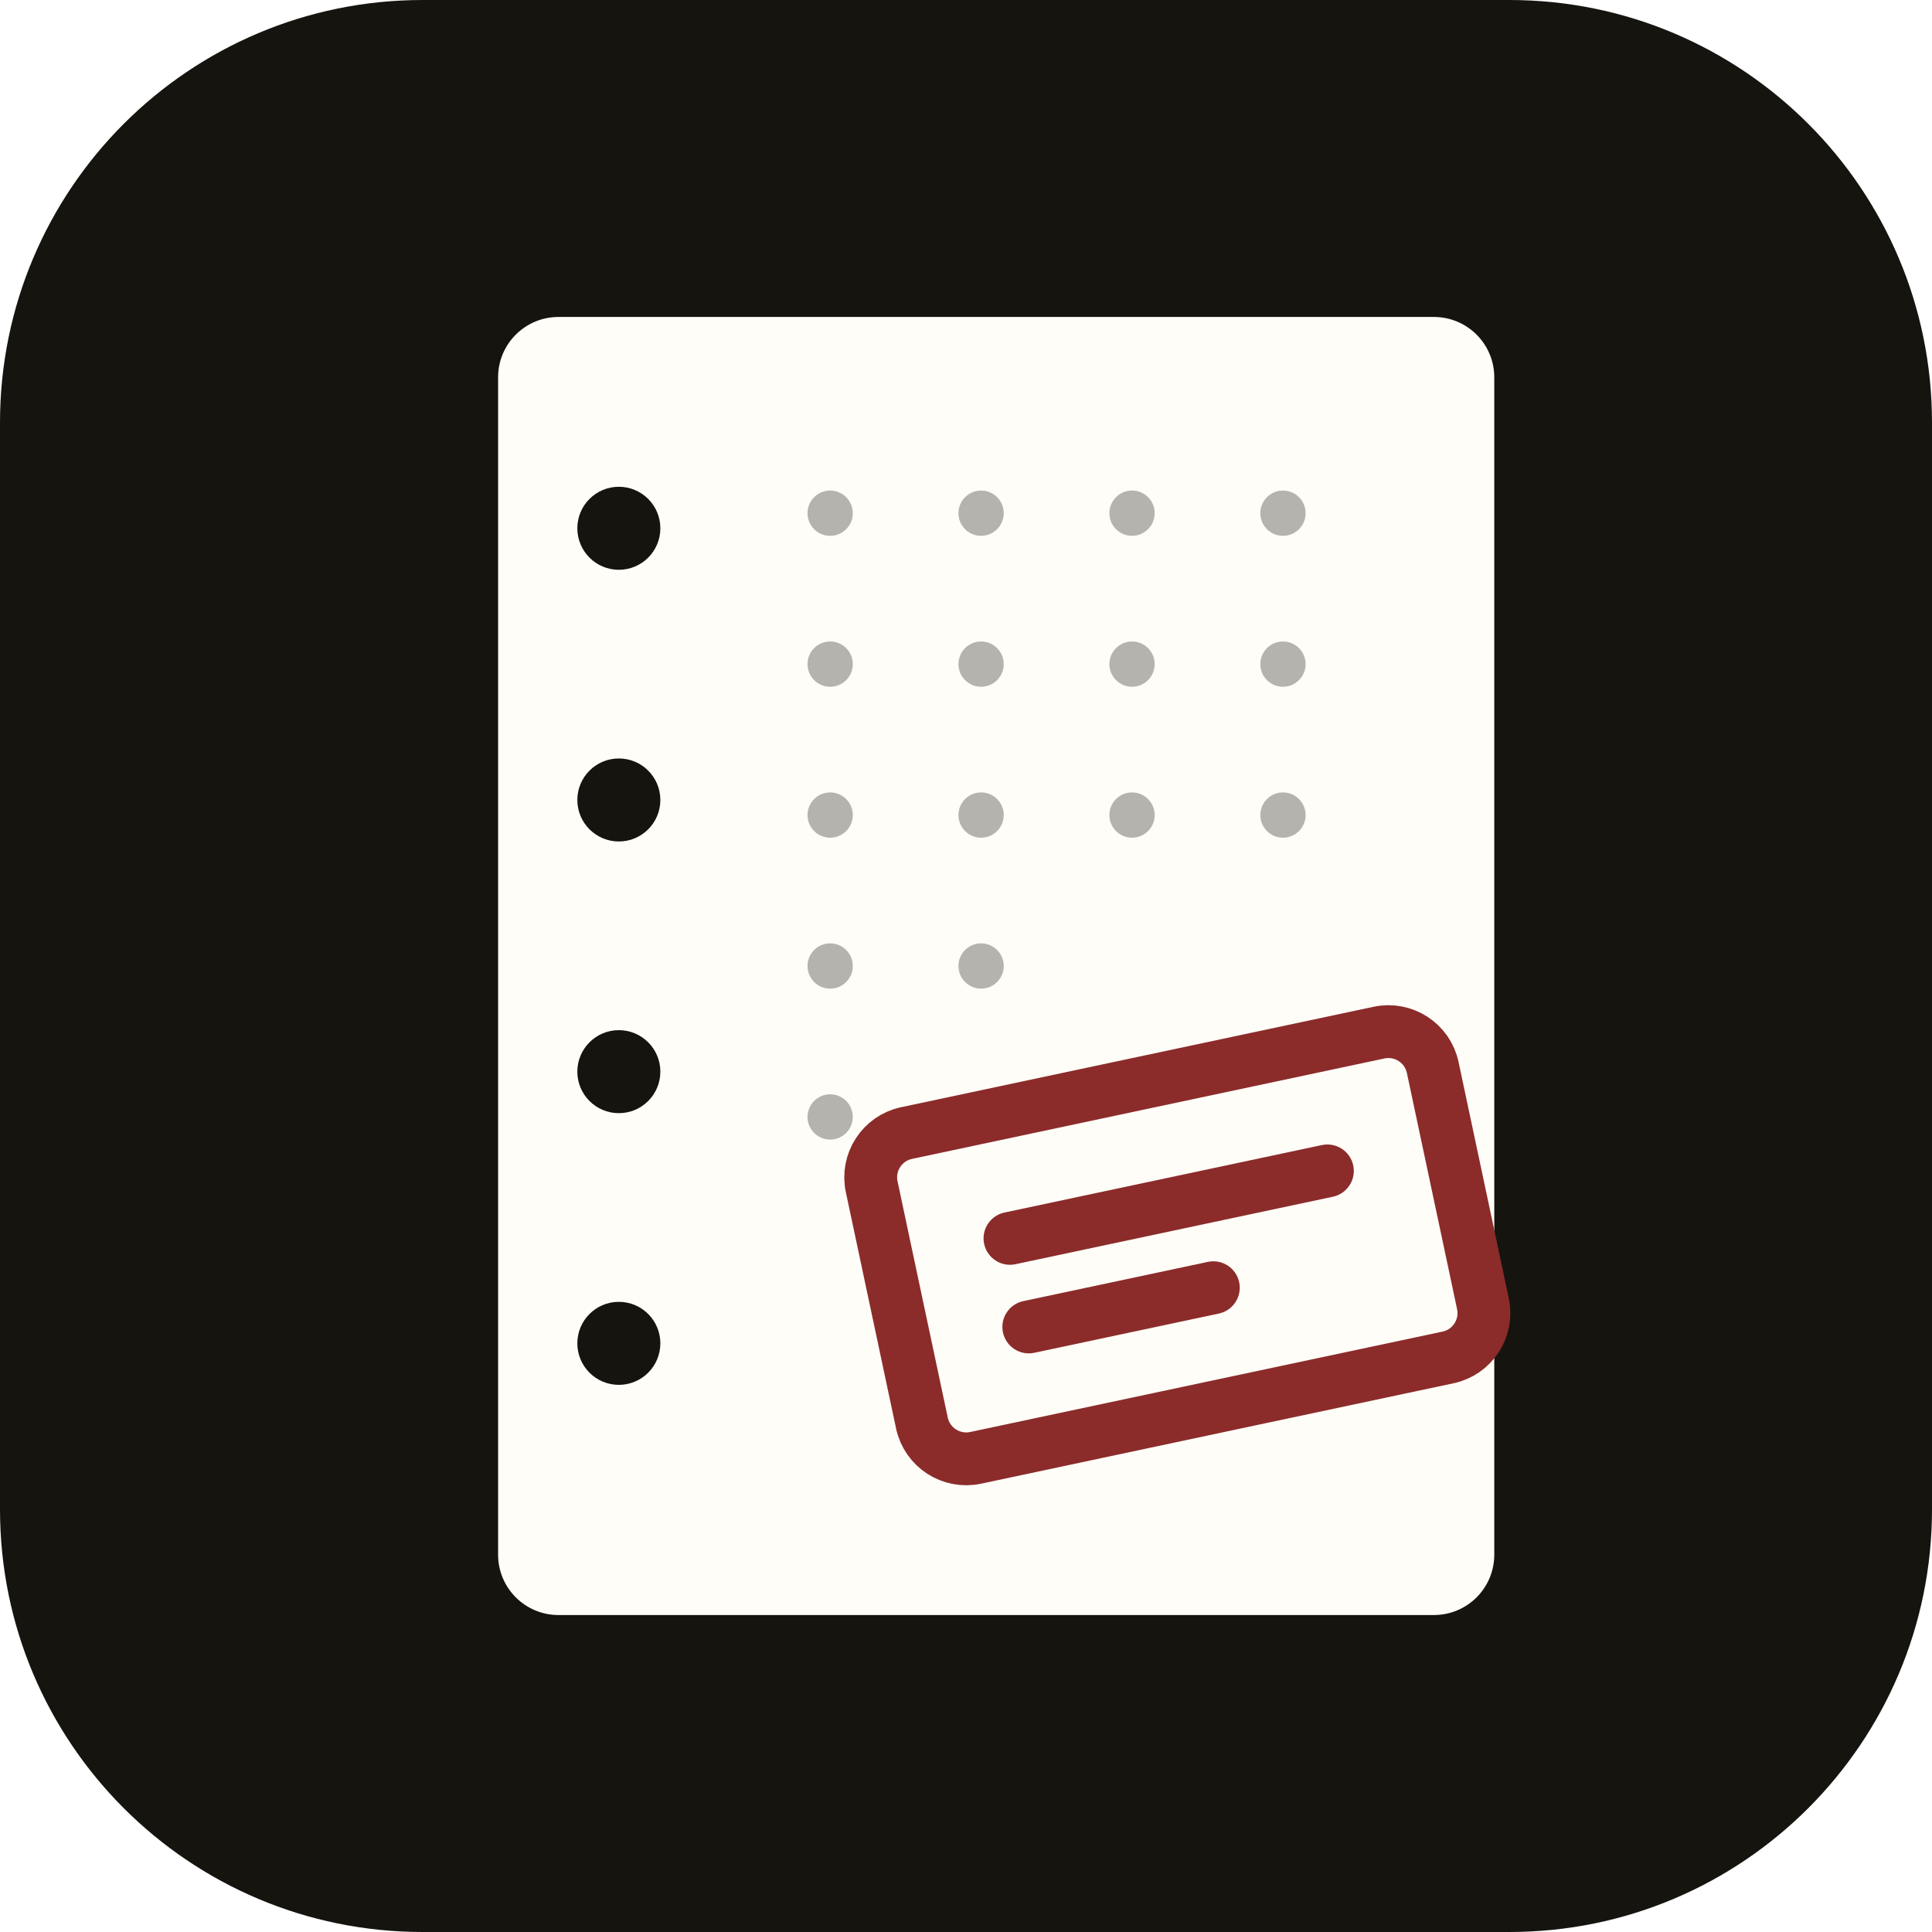
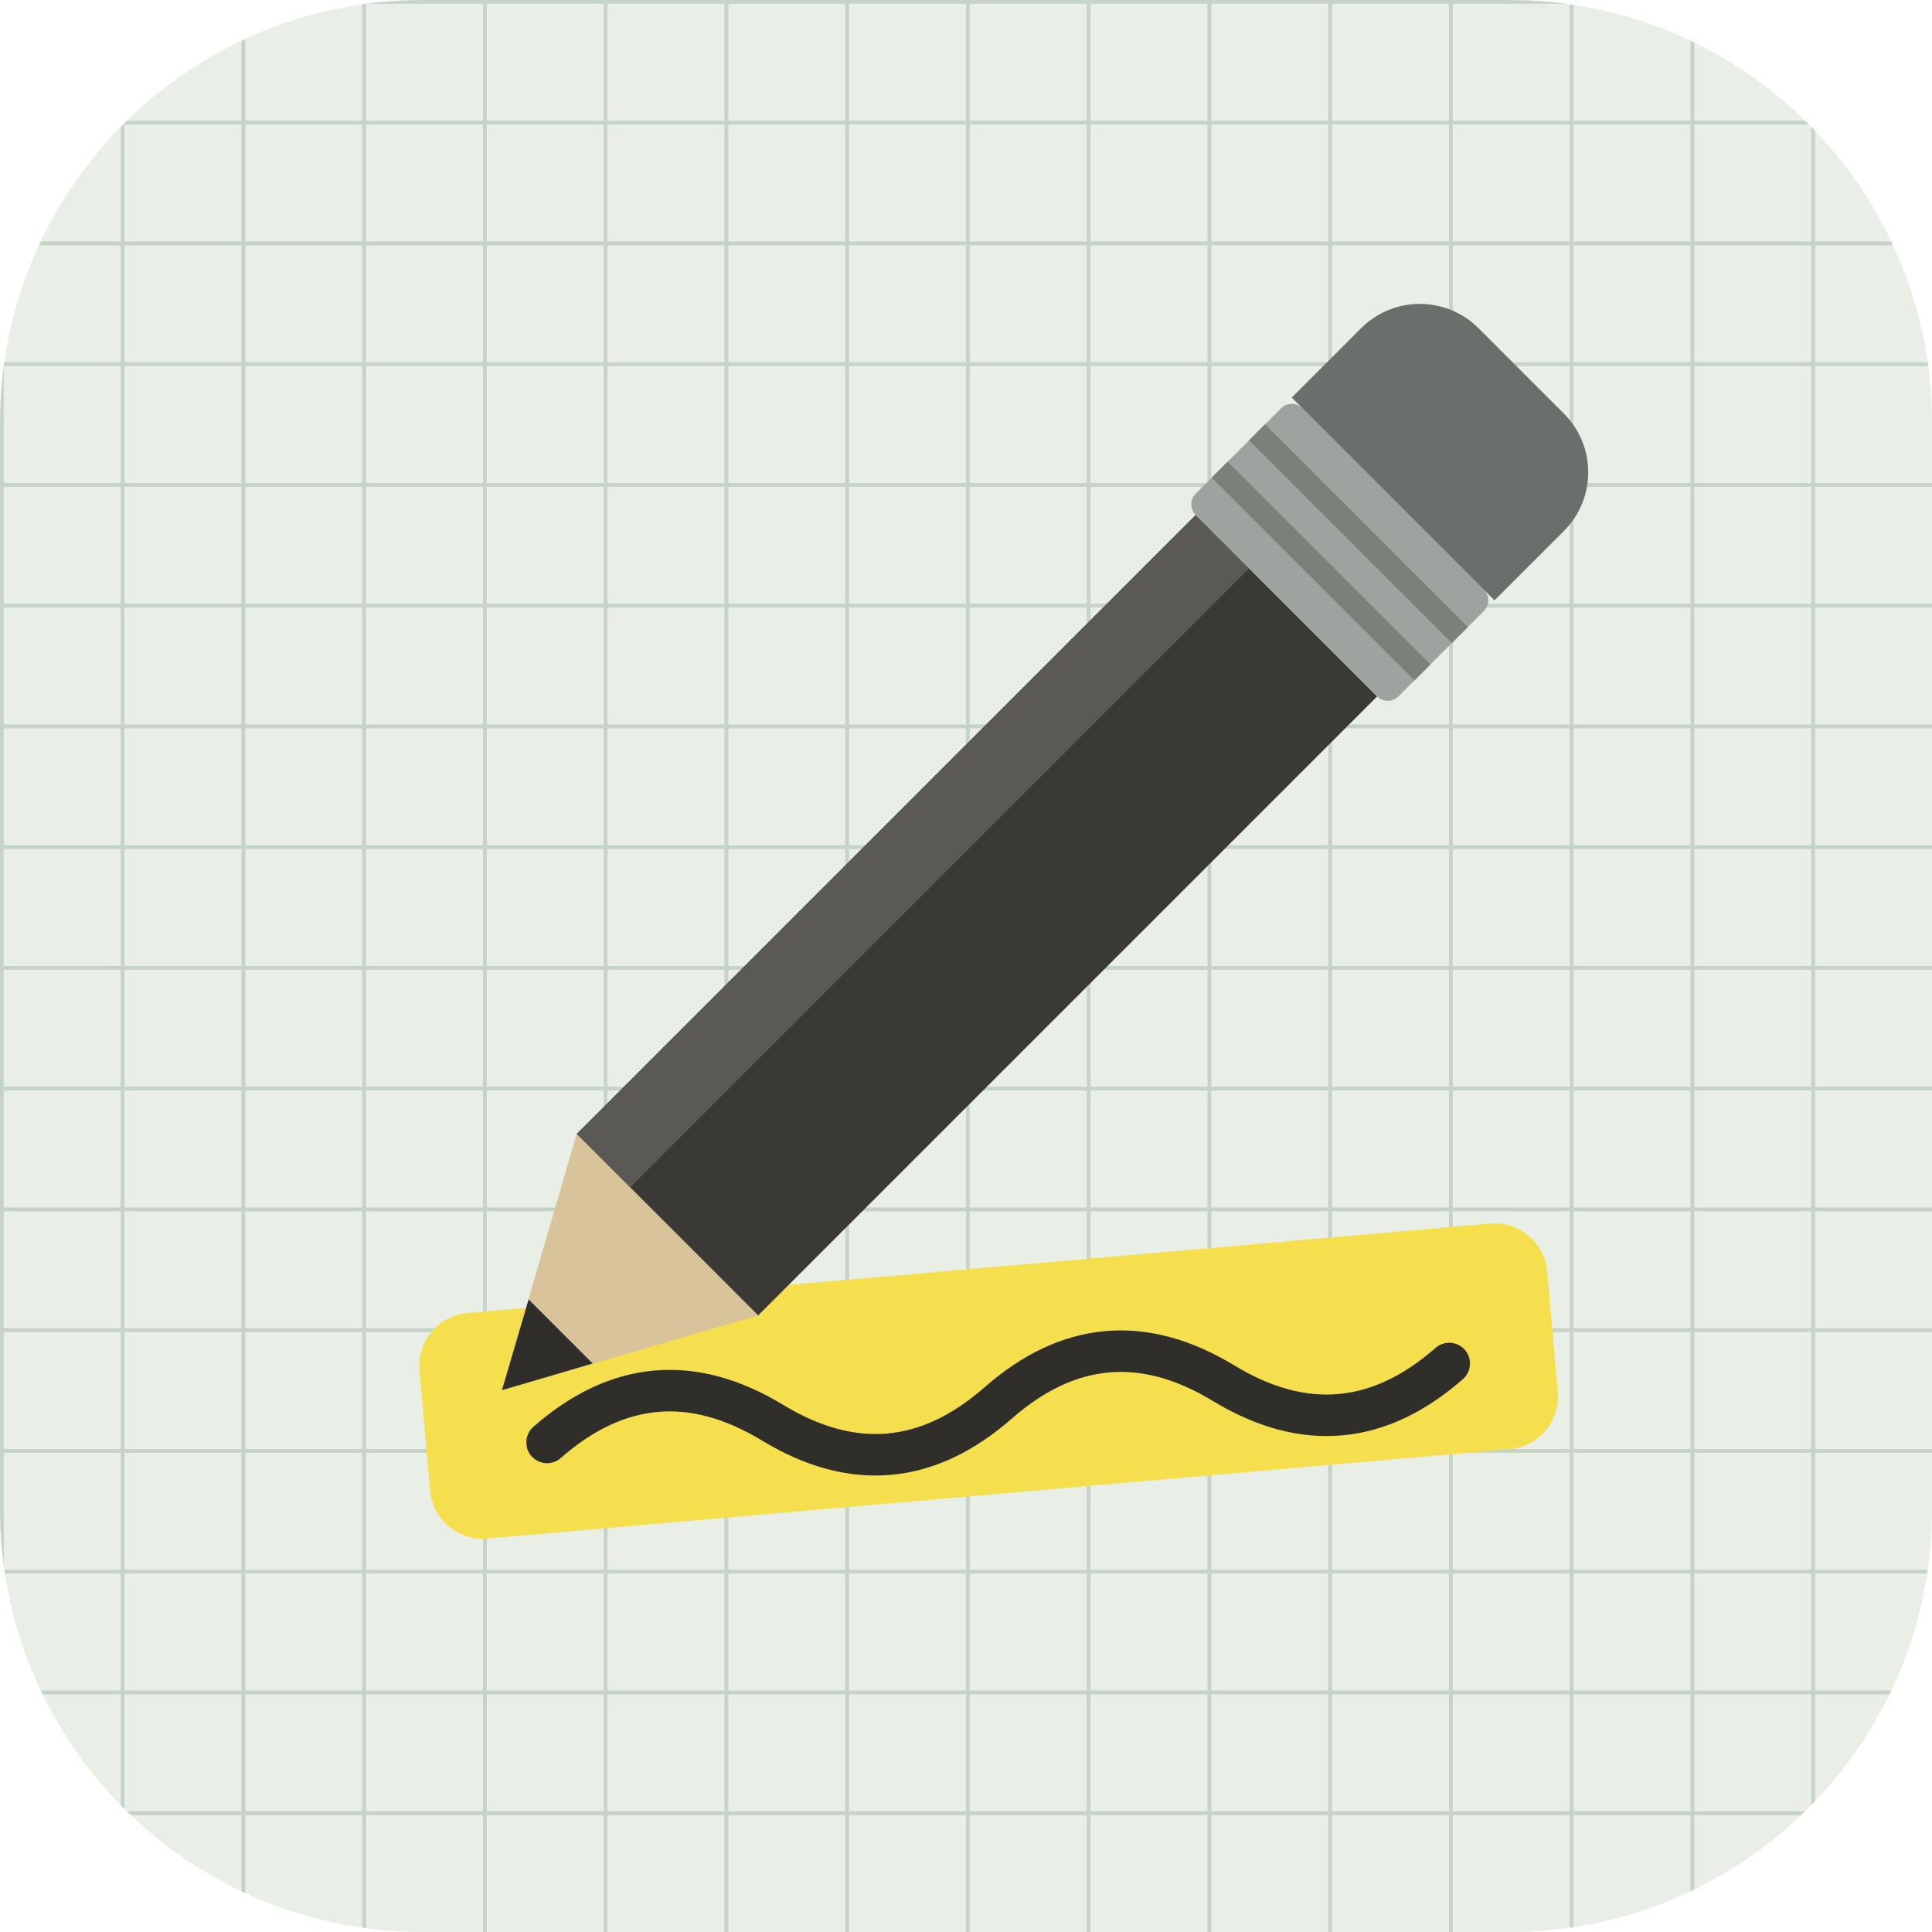
<svg xmlns="http://www.w3.org/2000/svg" viewBox="0 0 512 512">
-   <rect width="512" height="512" rx="112" fill="#16140F" />
-   <rect x="132" y="84" width="264" height="344" rx="16" fill="#FFFDF8" />
-   <circle cx="164" cy="140" r="11" fill="#16140F" />
-   <circle cx="164" cy="212" r="11" fill="#16140F" />
-   <circle cx="164" cy="284" r="11" fill="#16140F" />
-   <circle cx="164" cy="356" r="11" fill="#16140F" />
-   <g fill="#16140F" fill-opacity="0.32">
-     <circle cx="220" cy="136" r="6" />
-     <circle cx="260" cy="136" r="6" />
-     <circle cx="300" cy="136" r="6" />
-     <circle cx="340" cy="136" r="6" />
-     <circle cx="220" cy="176" r="6" />
-     <circle cx="260" cy="176" r="6" />
-     <circle cx="300" cy="176" r="6" />
-     <circle cx="340" cy="176" r="6" />
-     <circle cx="220" cy="216" r="6" />
-     <circle cx="260" cy="216" r="6" />
-     <circle cx="300" cy="216" r="6" />
-     <circle cx="340" cy="216" r="6" />
-     <circle cx="220" cy="256" r="6" />
-     <circle cx="260" cy="256" r="6" />
-     <circle cx="220" cy="296" r="6" />
-   </g>
-   <g transform="rotate(-12 312 330)">
-     <rect x="236" y="286" width="152" height="88" rx="12" fill="#FFFDF8" fill-opacity="0.85" stroke="#8B2C2A" stroke-width="14" />
-     <rect x="262" y="312" width="100" height="14" rx="7" fill="#8B2C2A" />
-     <rect x="262" y="336" width="64" height="14" rx="7" fill="#8B2C2A" />
+   <defs>
+     <clipPath id="tile">
+       <rect width="512" height="512" rx="112" />
+     </clipPath>
+     <pattern id="grid" width="32" height="32" patternUnits="userSpaceOnUse">
+       <path d="M32 0 H0 V32" fill="none" stroke="#4C7A5E" stroke-opacity="0.22" stroke-width="2" />
+     </pattern>
+   </defs>
+   <rect width="512" height="512" rx="112" fill="#E9EEE7" />
+   <rect width="512" height="512" fill="url(#grid)" clip-path="url(#tile)" />
+   <g transform="translate(-6 -24)">
+     <rect x="118" y="360" width="300" height="60" rx="14" fill="#F5DF4D" transform="rotate(-5 268 390)" />
+     <path d="M150 396 q 30 -22 60 0 t 60 0 t 60 0 t 60 0" fill="none" stroke="#2F2E2B" stroke-width="11" stroke-linecap="round" stroke-linejoin="round" transform="rotate(-5 268 390)" />
+     <g transform="translate(40 36) rotate(-45 256 256) translate(24 -40)">
+       <rect x="112" y="222" width="232" height="68" fill="#3A3936" />
+       <rect x="112" y="222" width="232" height="20" fill="#5A5955" />
+       <rect x="344" y="218" width="40" height="76" rx="4" fill="#9DA4A0" />
+       <rect x="354" y="218" width="6" height="76" fill="#7C807B" />
+       <rect x="368" y="218" width="6" height="76" fill="#7C807B" />
+       <path d="M384 218 h26 a22 22 0 0 1 22 22 v32 a22 22 0 0 1 -22 22 h-26 z" fill="#6B6F6C" />
+       <path d="M112 222 L112 290 L50 256 Z" fill="#D8C39A" />
+       <path d="M72 244 L72 268 L50 256 Z" fill="#2F2E2B" />
+     </g>
  </g>
</svg>
